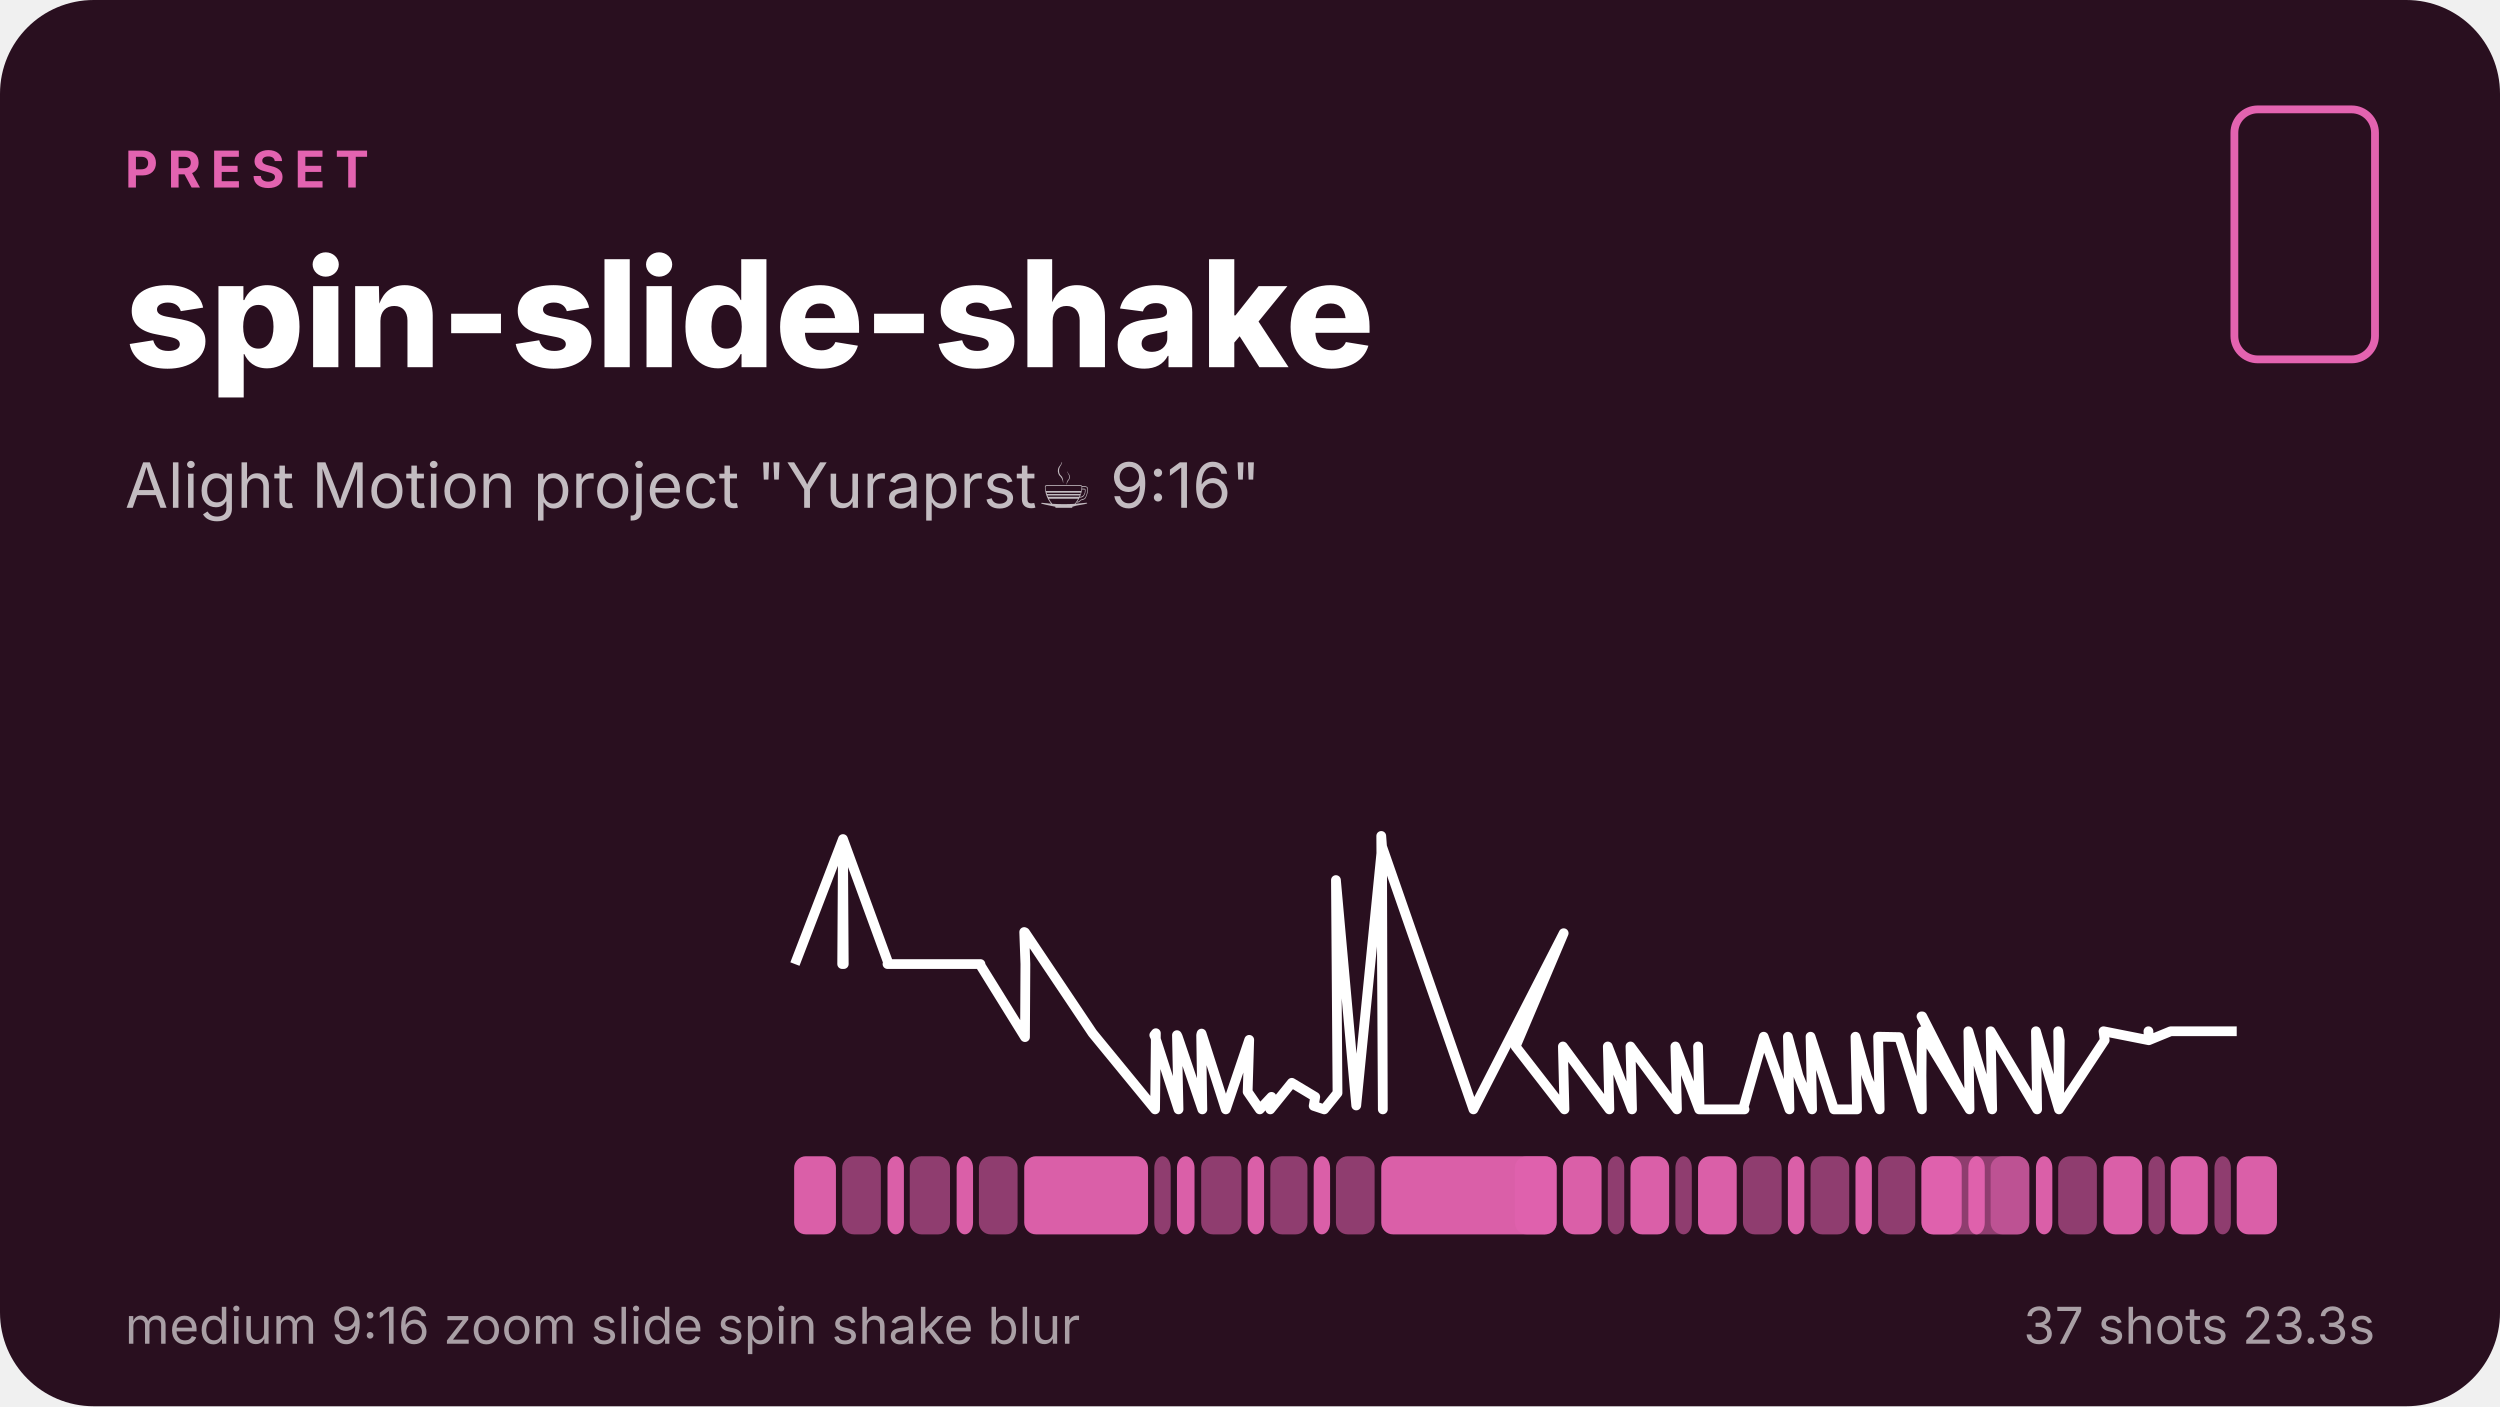
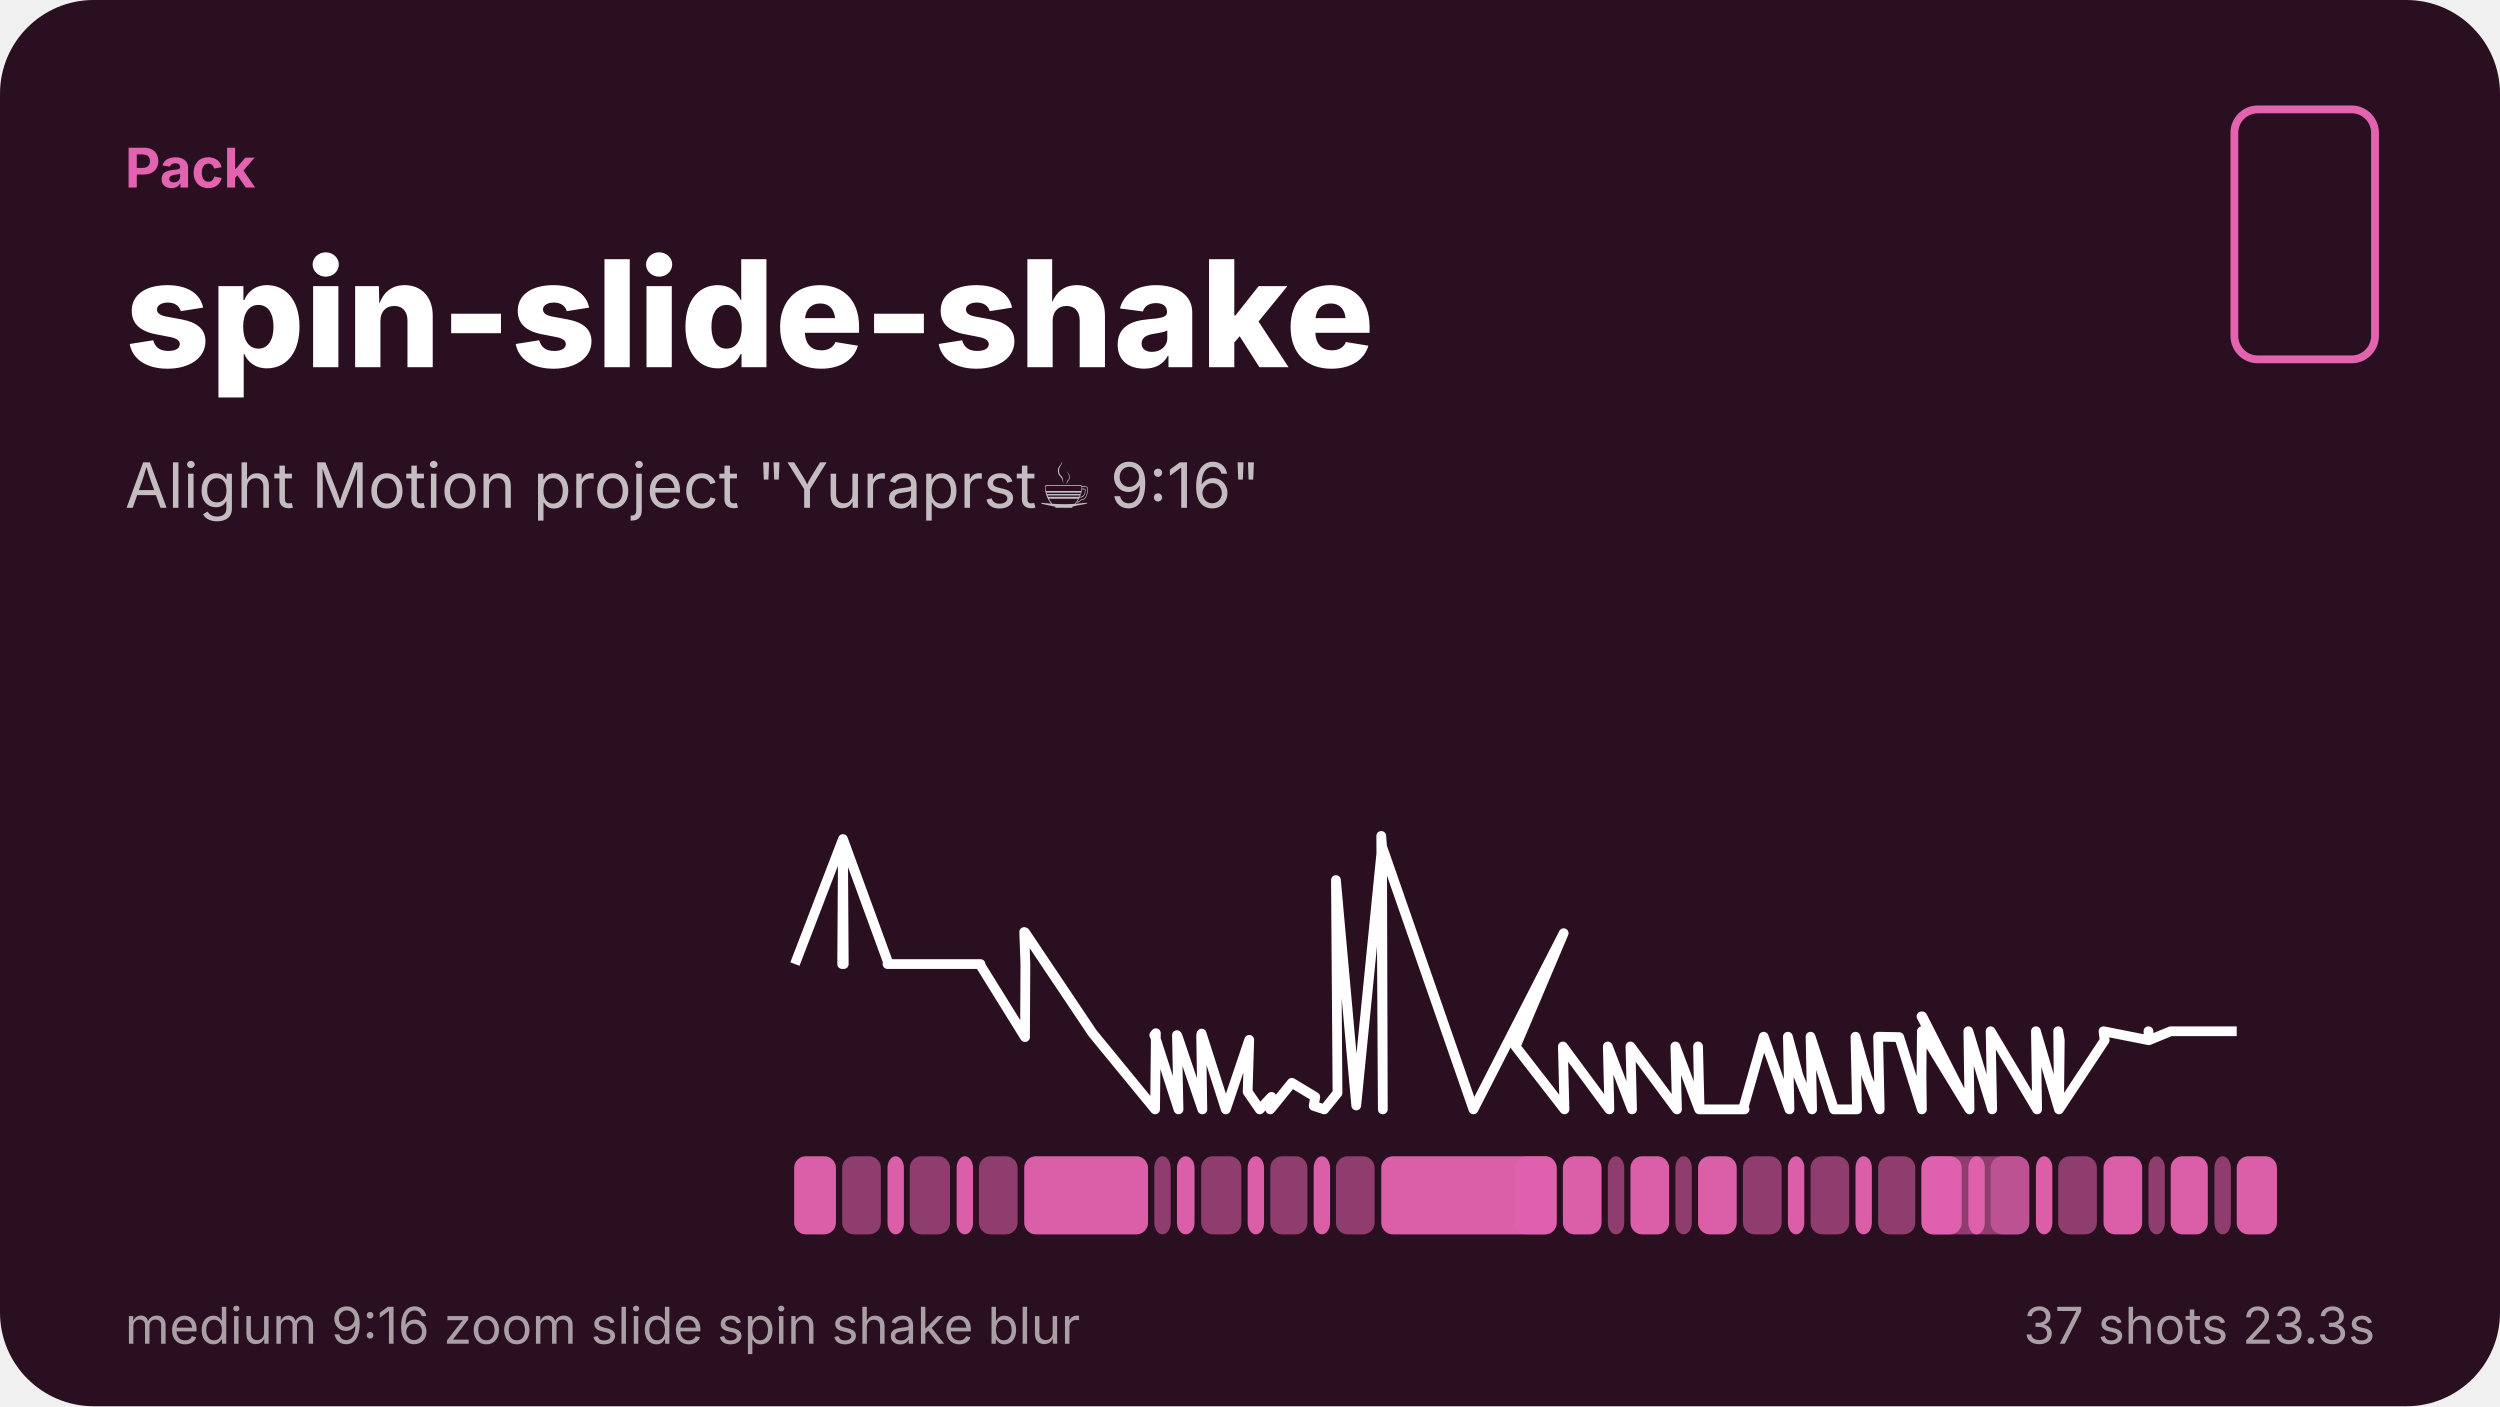
<svg xmlns="http://www.w3.org/2000/svg" viewBox="0 0 640 360" width="640" height="360">
  <rect width="640" height="360" rx="24" fill="hsl(324,45%,11%)" />
-   <text x="32" y="48" font-family="Inter, Helvetica, Arial, sans-serif" font-size="13" font-weight="700" letter-spacing="2.5" fill="hsl(324,70%,64%)">PRESET</text>
+   <text x="32" y="48" font-family="Inter, Helvetica, Arial, sans-serif" font-size="14" font-weight="700" fill="hsl(324,70%,64%)">Pack</text>
  <text x="32" y="94" font-family="Inter, Helvetica, Arial, sans-serif" font-size="38" font-weight="800" fill="#fff">spin-slide-shake</text>
  <text x="32" y="130" font-family="Inter, Helvetica, Arial, sans-serif" font-size="16" fill="#fff" fill-opacity="0.72">Alight Motion project "Yuraprst☕️ 9:16"</text>
  <rect x="572.0" y="28" width="36.0" height="64" rx="6" fill="none" stroke="hsl(324,70%,64%)" stroke-width="2" />
  <rect x="203.3" y="296" width="10.7" height="20" rx="3" fill="hsl(324,70%,64%)" fill-opacity="0.95" />
  <rect x="215.6" y="296" width="9.9" height="20" rx="3" fill="hsl(324,70%,64%)" fill-opacity="0.55" />
  <rect x="227.2" y="296" width="4.2" height="20" rx="3" fill="hsl(324,70%,64%)" fill-opacity="0.95" />
  <rect x="232.9" y="296" width="10.3" height="20" rx="3" fill="hsl(324,70%,64%)" fill-opacity="0.55" />
  <rect x="244.9" y="296" width="4.2" height="20" rx="3" fill="hsl(324,70%,64%)" fill-opacity="0.95" />
  <rect x="250.6" y="296" width="9.9" height="20" rx="3" fill="hsl(324,70%,64%)" fill-opacity="0.55" />
  <rect x="262.2" y="296" width="31.7" height="20" rx="3" fill="hsl(324,70%,64%)" fill-opacity="0.95" />
  <rect x="295.5" y="296" width="4.2" height="20" rx="3" fill="hsl(324,70%,64%)" fill-opacity="0.55" />
  <rect x="301.3" y="296" width="4.5" height="20" rx="3" fill="hsl(324,70%,64%)" fill-opacity="0.95" />
  <rect x="307.5" y="296" width="10.3" height="20" rx="3" fill="hsl(324,70%,64%)" fill-opacity="0.55" />
  <rect x="319.4" y="296" width="4.2" height="20" rx="3" fill="hsl(324,70%,64%)" fill-opacity="0.95" />
  <rect x="325.2" y="296" width="9.5" height="20" rx="3" fill="hsl(324,70%,64%)" fill-opacity="0.55" />
  <rect x="336.3" y="296" width="4.2" height="20" rx="3" fill="hsl(324,70%,64%)" fill-opacity="0.95" />
  <rect x="342.0" y="296" width="9.9" height="20" rx="3" fill="hsl(324,70%,64%)" fill-opacity="0.55" />
  <rect x="353.6" y="296" width="44.9" height="20" rx="3" fill="hsl(324,70%,64%)" fill-opacity="0.95" />
  <rect x="387.8" y="296" width="10.7" height="20" rx="3" fill="hsl(324,70%,64%)" fill-opacity="0.55" />
  <rect x="400.1" y="296" width="9.9" height="20" rx="3" fill="hsl(324,70%,64%)" fill-opacity="0.95" />
  <rect x="411.6" y="296" width="4.2" height="20" rx="3" fill="hsl(324,70%,64%)" fill-opacity="0.55" />
  <rect x="417.4" y="296" width="9.9" height="20" rx="3" fill="hsl(324,70%,64%)" fill-opacity="0.95" />
  <rect x="428.9" y="296" width="4.2" height="20" rx="3" fill="hsl(324,70%,64%)" fill-opacity="0.55" />
  <rect x="434.7" y="296" width="9.9" height="20" rx="3" fill="hsl(324,70%,64%)" fill-opacity="0.95" />
  <rect x="446.2" y="296" width="9.9" height="20" rx="3" fill="hsl(324,70%,64%)" fill-opacity="0.55" />
  <rect x="457.7" y="296" width="4.2" height="20" rx="3" fill="hsl(324,70%,64%)" fill-opacity="0.95" />
  <rect x="463.5" y="296" width="9.9" height="20" rx="3" fill="hsl(324,70%,64%)" fill-opacity="0.55" />
  <rect x="475.0" y="296" width="4.2" height="20" rx="3" fill="hsl(324,70%,64%)" fill-opacity="0.95" />
  <rect x="480.8" y="296" width="9.5" height="20" rx="3" fill="hsl(324,70%,64%)" fill-opacity="0.55" />
  <rect x="491.9" y="296" width="10.3" height="20" rx="3" fill="hsl(324,70%,64%)" fill-opacity="0.95" />
  <rect x="491.9" y="296" width="27.6" height="20" rx="3" fill="hsl(324,70%,64%)" fill-opacity="0.55" />
  <rect x="503.9" y="296" width="4.2" height="20" rx="3" fill="hsl(324,70%,64%)" fill-opacity="0.95" />
  <rect x="509.6" y="296" width="9.9" height="20" rx="3" fill="hsl(324,70%,64%)" fill-opacity="0.55" />
  <rect x="521.2" y="296" width="4.2" height="20" rx="3" fill="hsl(324,70%,64%)" fill-opacity="0.95" />
  <rect x="526.9" y="296" width="9.9" height="20" rx="3" fill="hsl(324,70%,64%)" fill-opacity="0.55" />
  <rect x="538.5" y="296" width="9.9" height="20" rx="3" fill="hsl(324,70%,64%)" fill-opacity="0.95" />
  <rect x="550.0" y="296" width="4.2" height="20" rx="3" fill="hsl(324,70%,64%)" fill-opacity="0.55" />
  <rect x="555.7" y="296" width="9.5" height="20" rx="3" fill="hsl(324,70%,64%)" fill-opacity="0.95" />
  <rect x="566.9" y="296" width="4.2" height="20" rx="3" fill="hsl(324,70%,64%)" fill-opacity="0.55" />
  <rect x="572.6" y="296" width="10.3" height="20" rx="3" fill="hsl(324,70%,64%)" fill-opacity="0.95" />
  <polyline points="203.5,246.8 215.8,214.8 216.0,246.8 215.6,246.8 215.8,214.8 227.5,246.8 227.2,246.8 233.3,246.8 232.9,246.8 245.3,246.8 244.9,246.8 250.8,246.8 251.0,246.8 250.6,246.8 250.8,246.8 262.4,265.5 262.5,246.8 262.2,238.6 262.4,238.7 279.7,264.5 295.7,284.0 295.9,264.5 295.5,265.0 295.7,265.4 301.7,284.0 301.3,265.0 301.5,265.4 307.8,284.0 307.5,265.0 307.6,264.6 313.8,284.0 319.8,266.2 319.4,279.5 322.5,284.0 325.5,280.8 325.2,284.0 330.7,277.2 336.7,280.8 336.3,283.1 339.0,284.0 342.4,279.8 342.0,225.3 347.2,283.0 353.8,216.7 354.0,284.0 353.6,214.0 353.8,216.7 377.2,284.0 400.3,238.9 388.0,267.9 400.5,284.0 400.1,267.9 412.0,284.0 411.6,267.9 417.8,284.0 417.4,267.9 429.3,284.0 428.9,267.9 435.0,284.0 435.1,284.0 434.7,267.9 435.0,284.0 446.6,284.0 446.2,284.0 451.5,265.4 458.1,284.0 457.7,265.4 460.4,275.4 463.9,284.0 463.5,265.4 469.5,284.0 475.4,284.0 475.0,265.4 477.9,275.6 481.2,284.0 480.8,265.4 486.2,265.5 492.0,284.0 491.9,275.4 492.0,264.0 504.2,284.0 491.9,260.2 492.1,260.2 504.2,284.0 503.9,264.0 510.0,284.0 509.6,264.0 521.5,284.0 521.2,264.0 527.1,284.0 527.3,266.3 526.9,264.0 527.1,284.0 538.8,266.3 538.5,264.0 550.1,266.3 550.0,264.0 550.1,266.3 555.7,264.0 566.9,264.0 572.6,264.0" fill="none" stroke="#fff" stroke-width="2.5" stroke-linejoin="round" />
  <text x="32" y="344" font-family="Inter, Helvetica, Arial, sans-serif" font-size="13" fill="#fff" fill-opacity="0.6">medium  9:16  zoom  slide  spin  shake  blur</text>
  <text x="608" y="344" text-anchor="end" font-family="Inter, Helvetica, Arial, sans-serif" font-size="13" fill="#fff" fill-opacity="0.6">37 shots  23.3s</text>
</svg>
